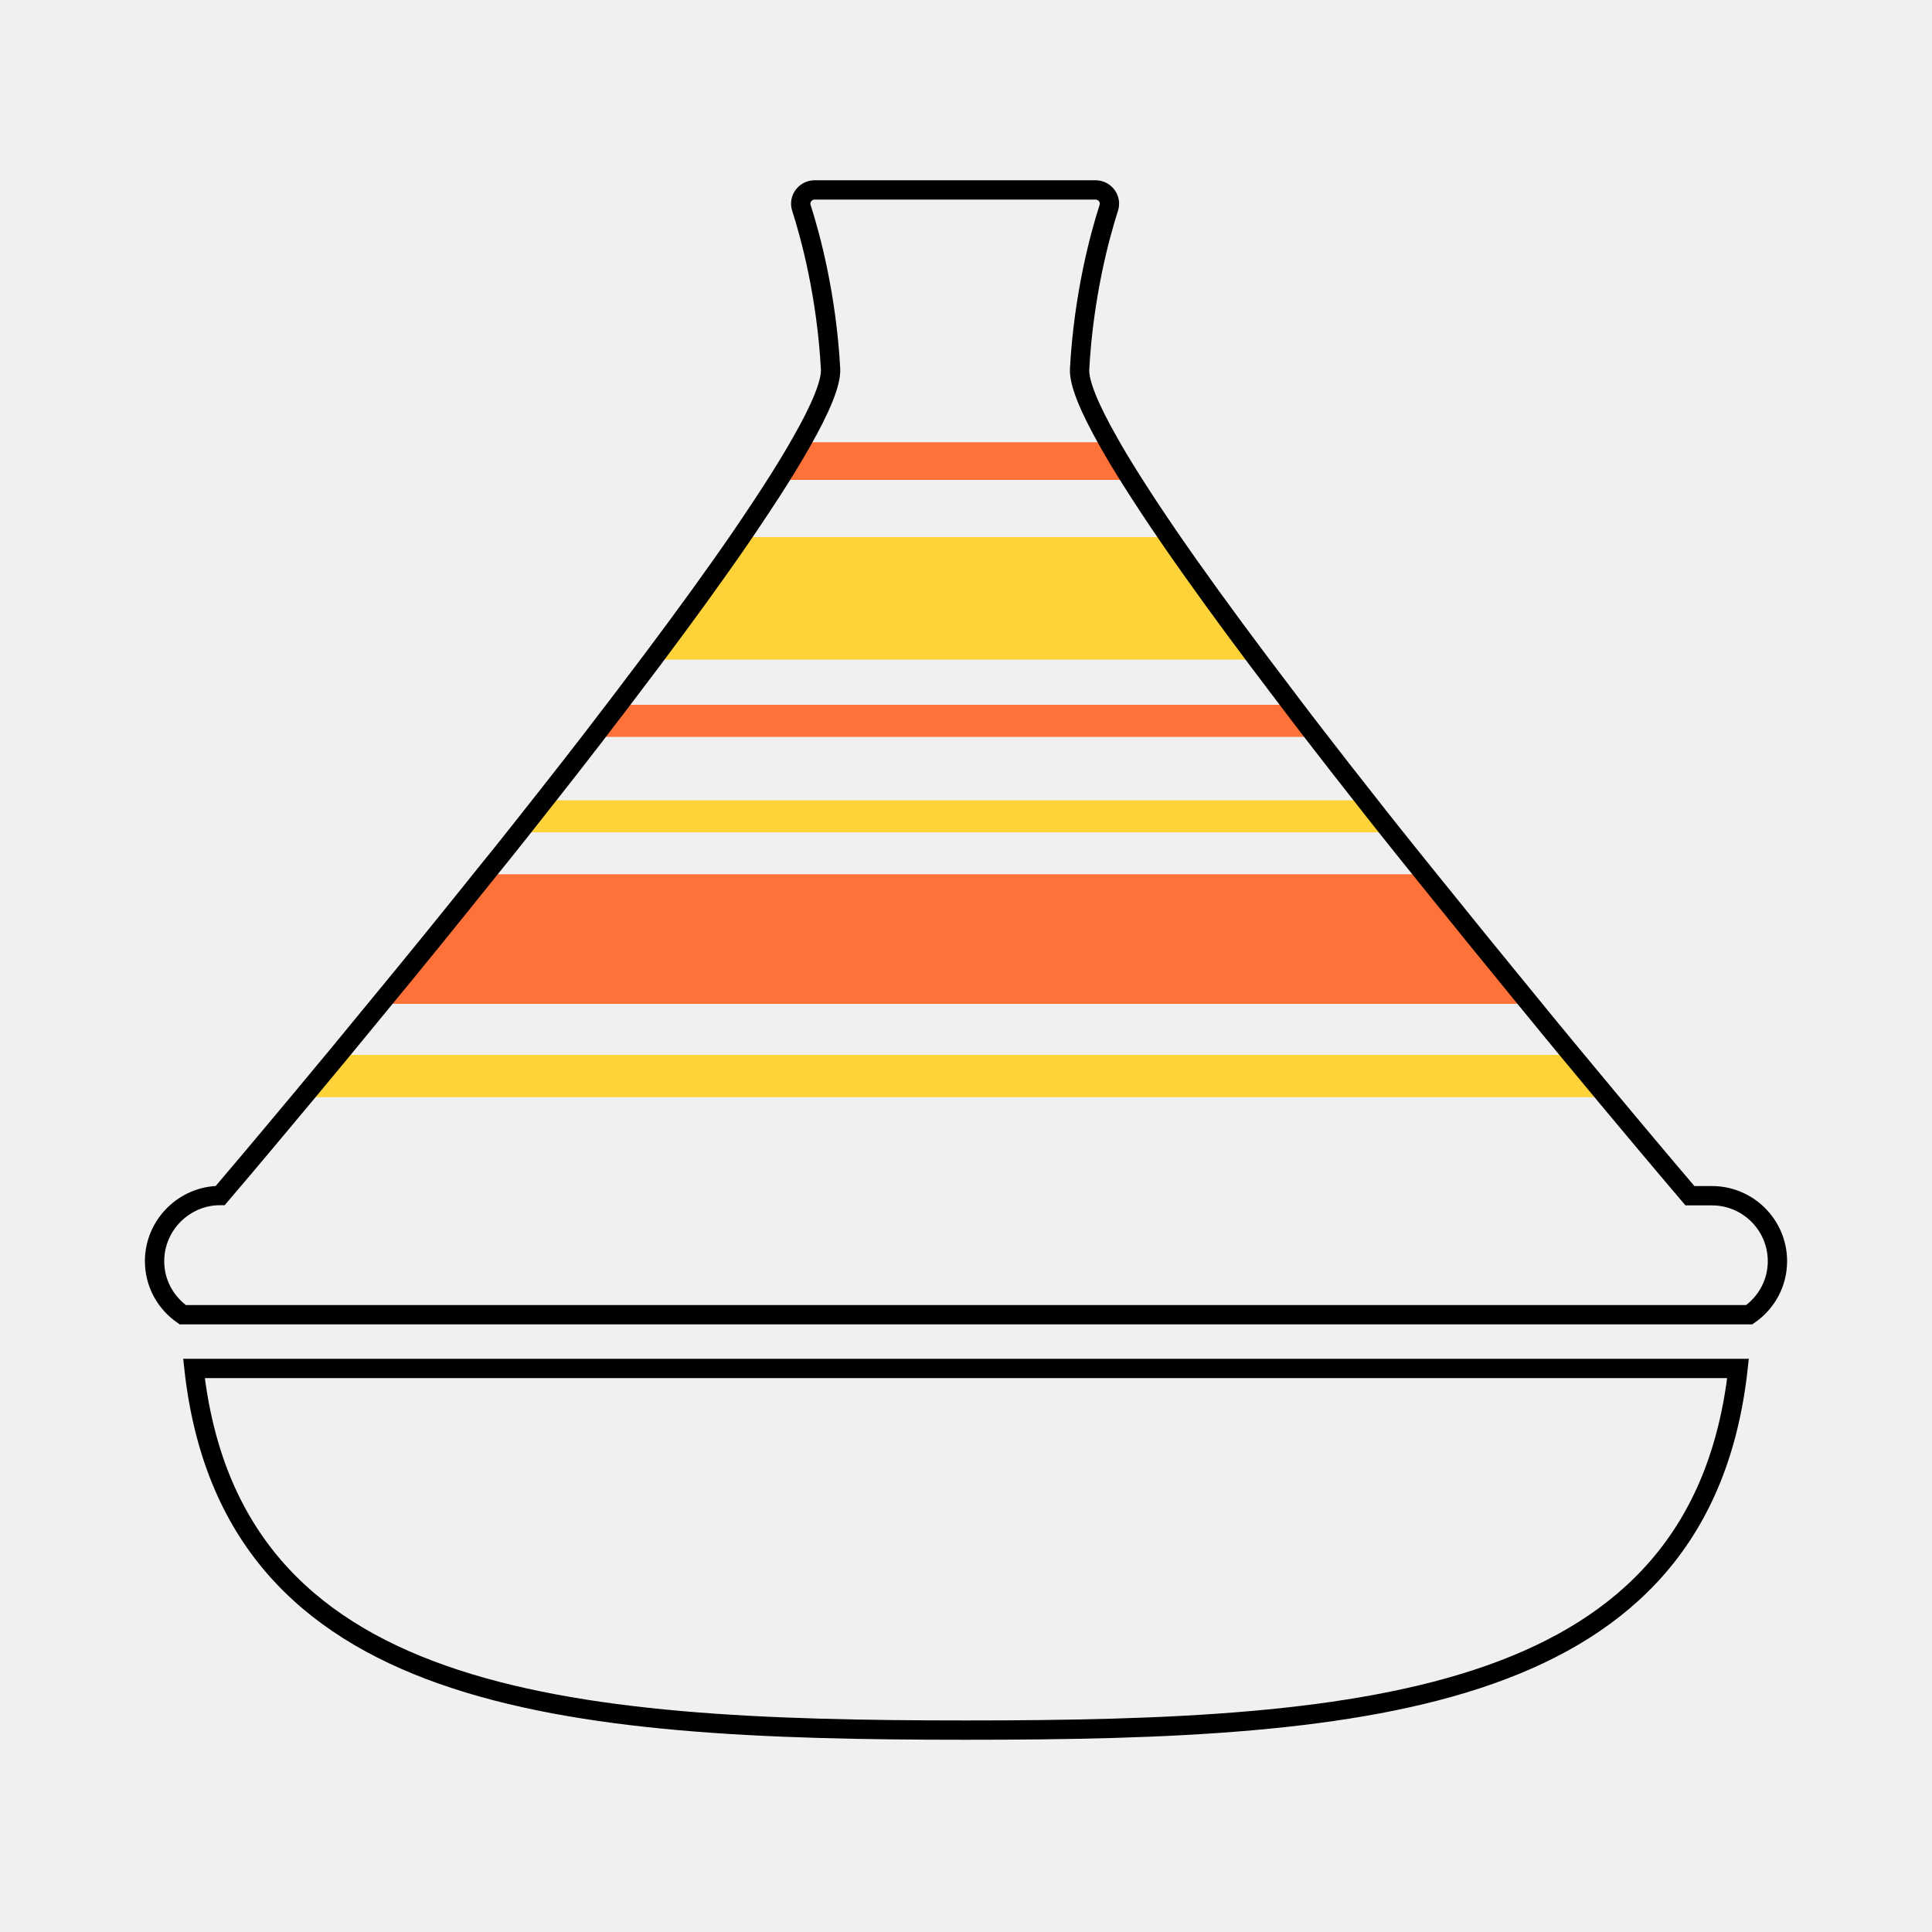
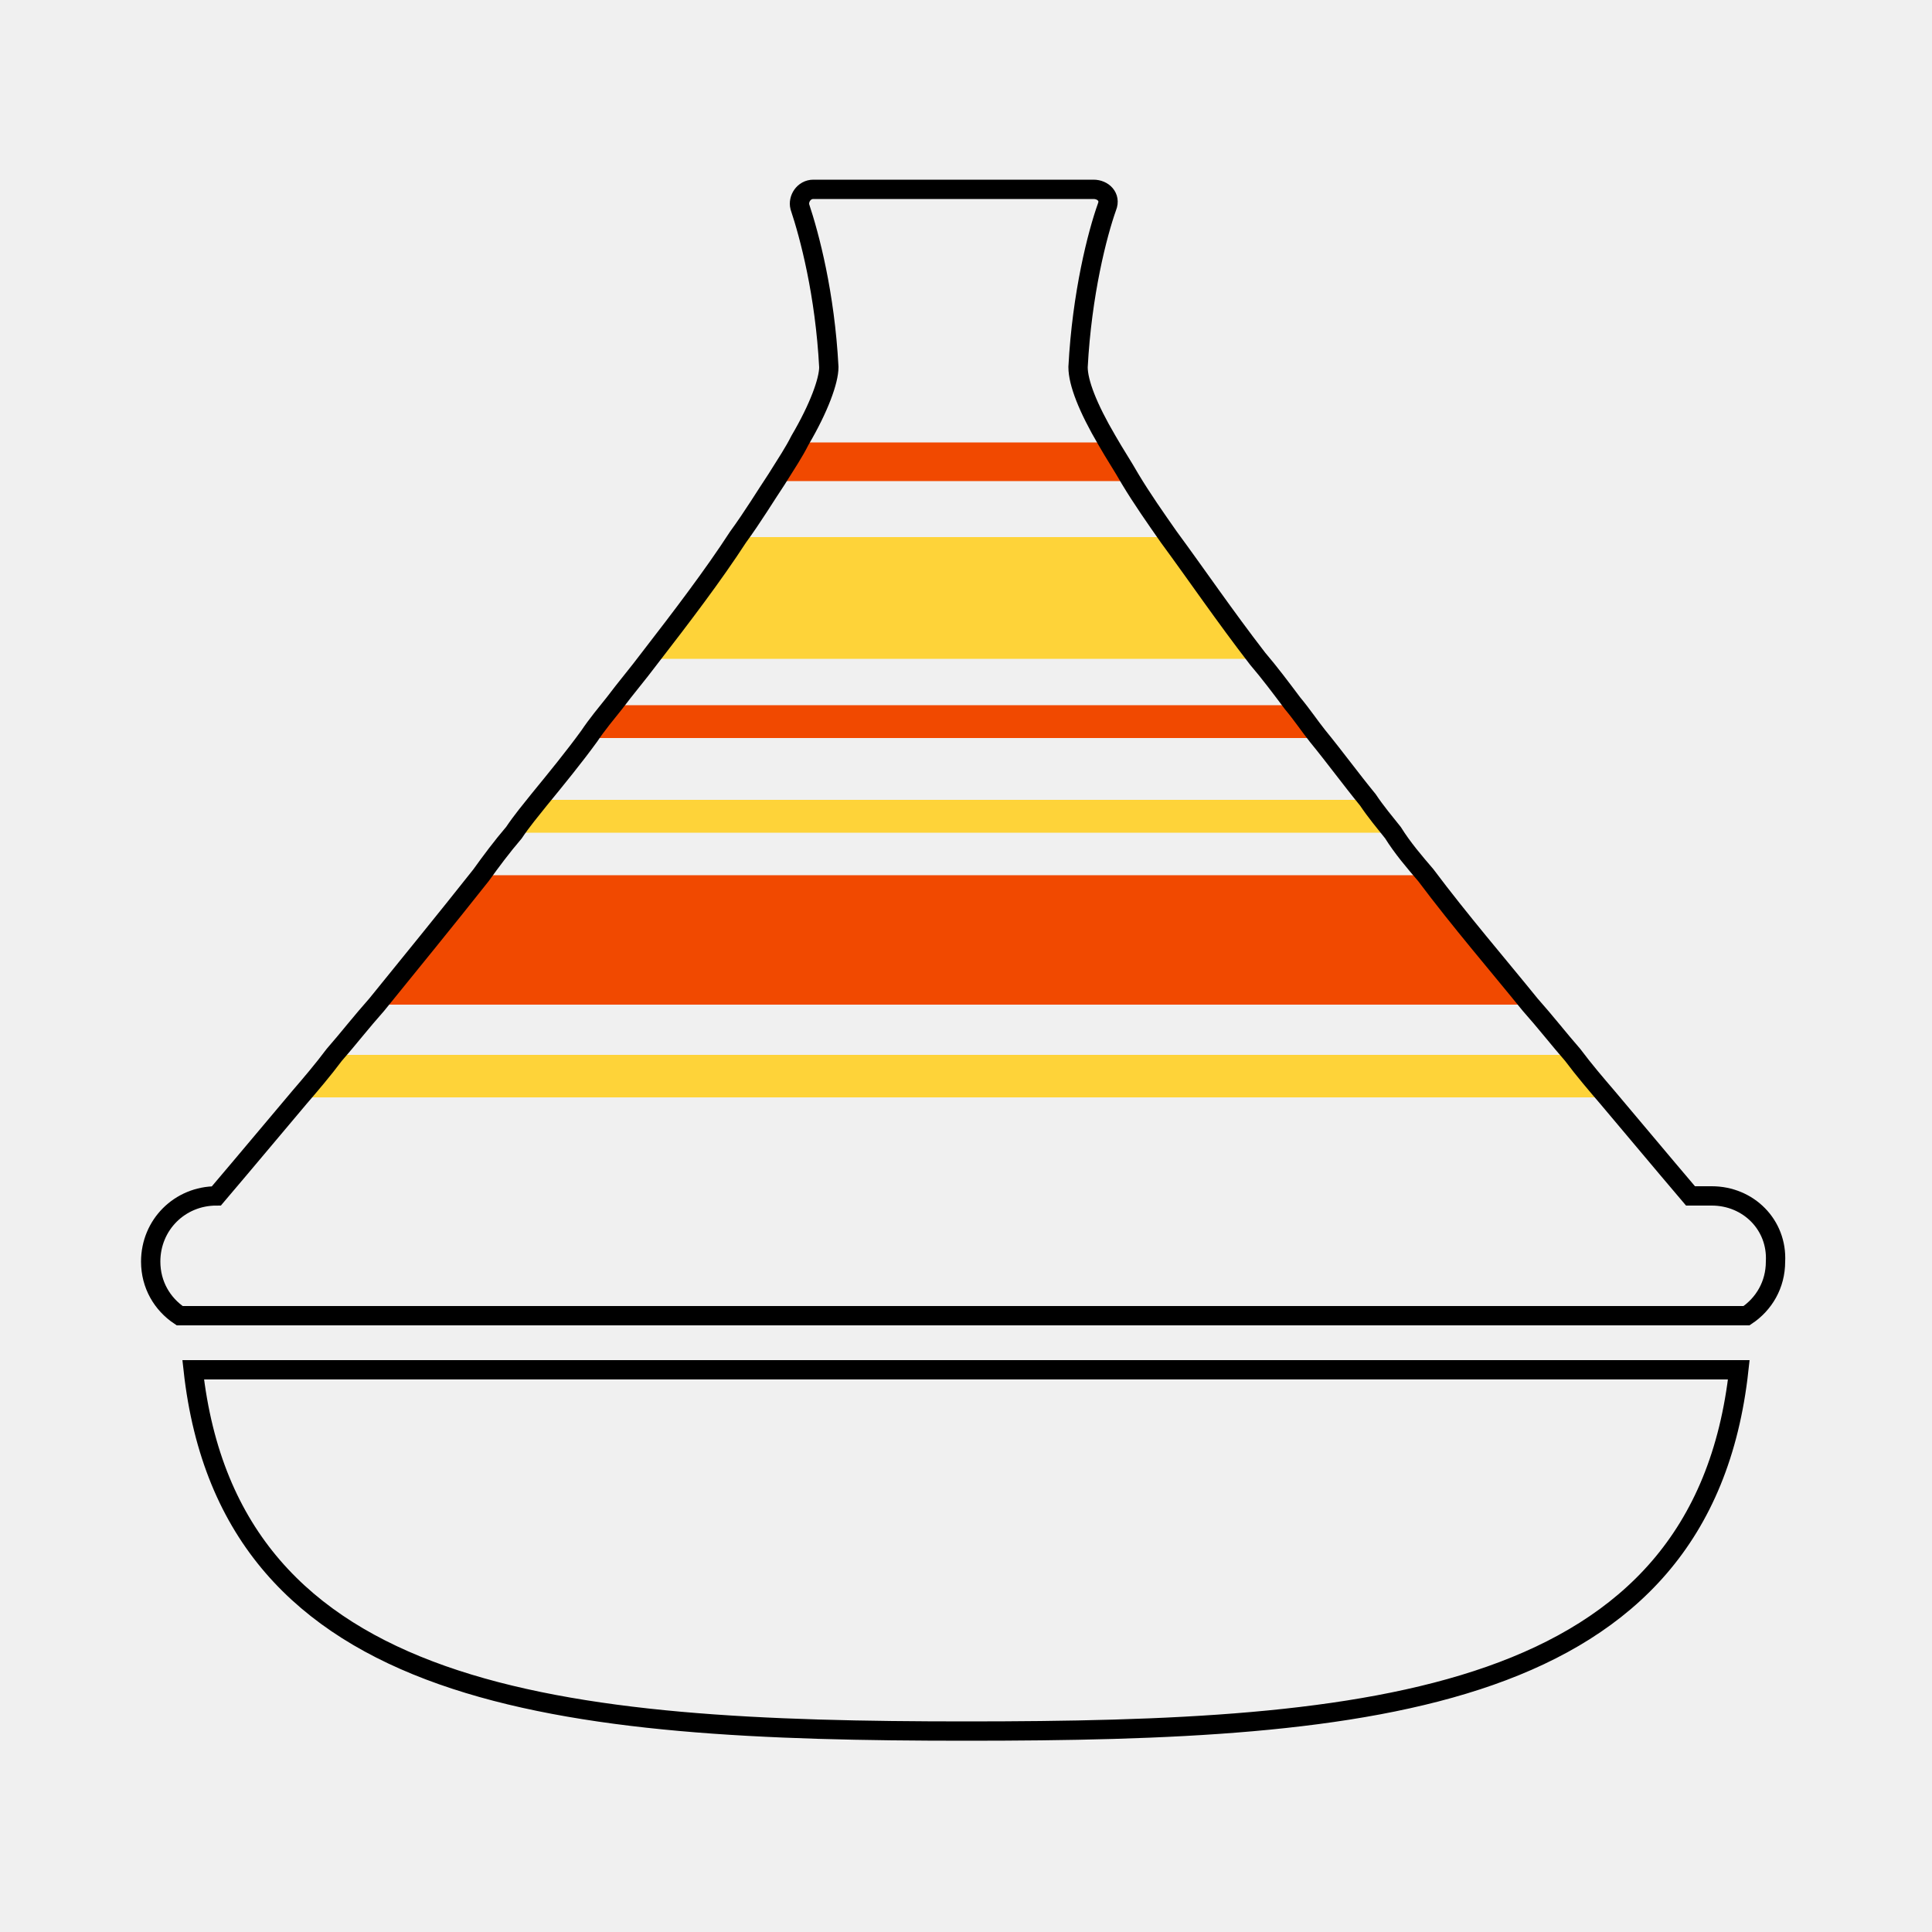
- <svg xmlns="http://www.w3.org/2000/svg" version="1.1" x="0px" y="0px" viewBox="0 0 100 100" style="enable-background:new 0 0 100 100;" xml:space="preserve">
+ <svg xmlns="http://www.w3.org/2000/svg" version="1.1" id="Capa_1" x="0px" y="0px" viewBox="0 0 100 100" style="enable-background:new 0 0 100 100;" xml:space="preserve">
  <style type="text/css">
	.st0{display:none;}
- 	.st1{fill:#FAFAFA;}
- 	.st2{fill:#FE7139;}
- 	.st3{fill:none;stroke:#000000;stroke-miterlimit:10;}
- 	.st4{fill:#FED339;}
- 	.st5{fill:#FAFAFA;stroke:#000000;stroke-miterlimit:10;}
- 	.st6{fill:#FFFFFF;stroke:#000000;stroke-miterlimit:10;}
- 	.st7{fill:#754C24;stroke:#000000;stroke-miterlimit:10;}
- 	.st8{fill:#FFFFFF;}
- 	.st9{fill:none;stroke:#FFFFFF;stroke-width:2;stroke-miterlimit:10;}
- 	.st10{fill:none;}
- 	.st11{fill:#3964FE;}
- 	.st12{fill:none;stroke:#3964FE;stroke-miterlimit:10;}
- 	.st13{fill:none;stroke:#FE7139;stroke-miterlimit:10;}
+ 	.st1{fill:none;stroke:#000000;stroke-miterlimit:10;}
+ 	.st2{fill:#FED339;}
+ 	.st3{fill:#F14900;}
</style>
-   <g id="Capa_2" class="st0">
+   <g id="Capa_2_1_" class="st0">
</g>
  <g id="CHICOPAN">
</g>
  <g id="CHICAPASTEL">
</g>
  <g id="CHICAMOBIL">
</g>
  <g id="CHICOREVIEW">
</g>
  <g id="CHICAESTADISTICAS">
</g>
  <g id="HAMBURGUESA">
</g>
  <g id="PIZZA">
</g>
  <g id="TACO">
</g>
  <g id="POKE">
</g>
  <g id="INDIO">
    <g>
-       <path class="st3" d="M50,89.55c20.9,0,38.05-1.4,39.96-18.72H10.04C11.95,88.14,29.1,89.55,50,89.55z" />
-       <path class="st4" d="M81.36,54.6H17.5c-0.65,0.78-1.25,1.51-1.82,2.19h67.5C82.61,56.1,82.01,55.38,81.36,54.6z" />
-       <path class="st2" d="M73.74,45.25H25.12c-1.89,2.36-3.74,4.64-5.45,6.71h59.51C77.48,49.89,75.63,47.62,73.74,45.25z" />
-       <path class="st4" d="M70.69,41.42H28.16c-0.44,0.55-0.87,1.11-1.31,1.66H72C71.57,42.53,71.13,41.98,70.69,41.42z" />
-       <path class="st2" d="M66.86,36.48H32c-0.42,0.55-0.85,1.1-1.27,1.66h37.41C67.71,37.59,67.28,37.03,66.86,36.48z" />
-       <path class="st4" d="M60.51,27.8H38.35c-1.34,1.95-2.9,4.1-4.58,6.34h31.32C63.41,31.9,61.85,29.75,60.51,27.8z" />
-       <path class="st2" d="M57.37,22.89H41.48c-0.34,0.6-0.73,1.25-1.17,1.95h18.23C58.1,24.14,57.72,23.5,57.37,22.89z" />
-       <path class="st3" d="M88.61,61.89h-1.14c0,0-1.7-1.99-4.29-5.1c-0.57-0.68-1.17-1.41-1.82-2.19c-0.69-0.83-1.42-1.72-2.17-2.64    c-1.7-2.07-3.55-4.35-5.45-6.71c-0.58-0.72-1.16-1.44-1.74-2.17c-0.44-0.55-0.87-1.1-1.31-1.66c-0.86-1.09-1.72-2.19-2.56-3.28    c-0.43-0.55-0.85-1.11-1.27-1.66c-0.6-0.79-1.19-1.57-1.77-2.34c-1.68-2.24-3.24-4.39-4.58-6.34c-0.72-1.05-1.38-2.05-1.96-2.97    c-0.44-0.7-0.83-1.34-1.17-1.95c-0.98-1.73-1.54-3.05-1.5-3.78c0.21-3.81,1.04-6.88,1.51-8.34c0.15-0.46-0.2-0.93-0.69-0.93h-7.01    h-0.52h-7c-0.49,0-0.84,0.47-0.69,0.93c0.47,1.46,1.3,4.52,1.51,8.33c0.04,0.73-0.52,2.06-1.5,3.78c-0.34,0.6-0.73,1.25-1.17,1.95    c-0.58,0.92-1.24,1.91-1.96,2.97c-1.34,1.95-2.9,4.1-4.58,6.34c-0.58,0.77-1.17,1.55-1.77,2.34c-0.42,0.55-0.85,1.1-1.27,1.66    c-0.84,1.09-1.7,2.19-2.56,3.28c-0.44,0.55-0.87,1.11-1.31,1.66c-0.58,0.73-1.16,1.46-1.74,2.17c-1.89,2.36-3.74,4.64-5.45,6.71    c-0.76,0.92-1.49,1.81-2.17,2.64c-0.65,0.78-1.25,1.51-1.82,2.19c-2.59,3.11-4.29,5.1-4.29,5.1c-1.87,0-3.4,1.53-3.4,3.4    c0,1.15,0.58,2.16,1.46,2.77h81.08c0.88-0.61,1.46-1.62,1.46-2.77C92,63.41,90.48,61.89,88.61,61.89z" />
+       <path class="st1" d="M50,89.6c20.9,0,38.1-1.4,40-18.7H10C11.9,88.1,29.1,89.6,50,89.6z" />
+       <path class="st2" d="M81.4,54.6H17.5c-0.6,0.8-1.2,1.5-1.8,2.2h67.5C82.6,56.1,82,55.4,81.4,54.6z" />
+       <path class="st3" d="M73.7,45.3H25.1c-1.9,2.4-3.7,4.6-5.4,6.7h59.5C77.5,49.9,75.6,47.6,73.7,45.3z" />
+       <path class="st2" d="M70.7,41.4H28.2c-0.4,0.5-0.9,1.1-1.3,1.7H72C71.6,42.5,71.1,42,70.7,41.4z" />
+       <path class="st3" d="M66.9,36.5H32c-0.4,0.5-0.9,1.1-1.3,1.7h37.4C67.7,37.6,67.3,37,66.9,36.5z" />
+       <path class="st2" d="M60.5,27.8H38.3c-1.3,2-2.9,4.1-4.6,6.3h31.3C63.4,31.9,61.8,29.8,60.5,27.8z" />
+       <path class="st3" d="M57.4,22.9H41.5c-0.3,0.6-0.7,1.2-1.2,2h18.2C58.1,24.1,57.7,23.5,57.4,22.9z" />
+       <path class="st1" d="M88.6,61.9h-1.1c0,0-1.7-2-4.3-5.1c-0.6-0.7-1.2-1.4-1.8-2.2c-0.7-0.8-1.4-1.7-2.2-2.6    c-1.7-2.1-3.6-4.3-5.4-6.7c-0.6-0.7-1.2-1.4-1.7-2.2c-0.4-0.5-0.9-1.1-1.3-1.7c-0.9-1.1-1.7-2.2-2.6-3.3c-0.4-0.5-0.8-1.1-1.3-1.7    c-0.6-0.8-1.2-1.6-1.8-2.3c-1.7-2.2-3.2-4.4-4.6-6.3c-0.7-1-1.4-2-2-3c-0.4-0.7-0.8-1.3-1.2-2c-1-1.7-1.5-3-1.5-3.8    c0.2-3.8,1-6.9,1.5-8.3c0.2-0.5-0.2-0.9-0.7-0.9h-7h-0.5h-7c-0.5,0-0.8,0.5-0.7,0.9c0.5,1.5,1.3,4.5,1.5,8.3    c0,0.7-0.5,2.1-1.5,3.8c-0.3,0.6-0.7,1.2-1.2,2c-0.6,0.9-1.2,1.9-2,3c-1.3,2-2.9,4.1-4.6,6.3c-0.6,0.8-1.2,1.5-1.8,2.3    c-0.4,0.5-0.9,1.1-1.3,1.7c-0.8,1.1-1.7,2.2-2.6,3.3c-0.4,0.5-0.9,1.1-1.3,1.7c-0.6,0.7-1.2,1.5-1.7,2.2c-1.9,2.4-3.7,4.6-5.4,6.7    c-0.8,0.9-1.5,1.8-2.2,2.6c-0.6,0.8-1.2,1.5-1.8,2.2c-2.6,3.1-4.3,5.1-4.3,5.1c-1.9,0-3.4,1.5-3.4,3.4c0,1.2,0.6,2.2,1.5,2.8h81.1    c0.9-0.6,1.5-1.6,1.5-2.8C92,63.4,90.5,61.9,88.6,61.9z" />
    </g>
  </g>
</svg>
